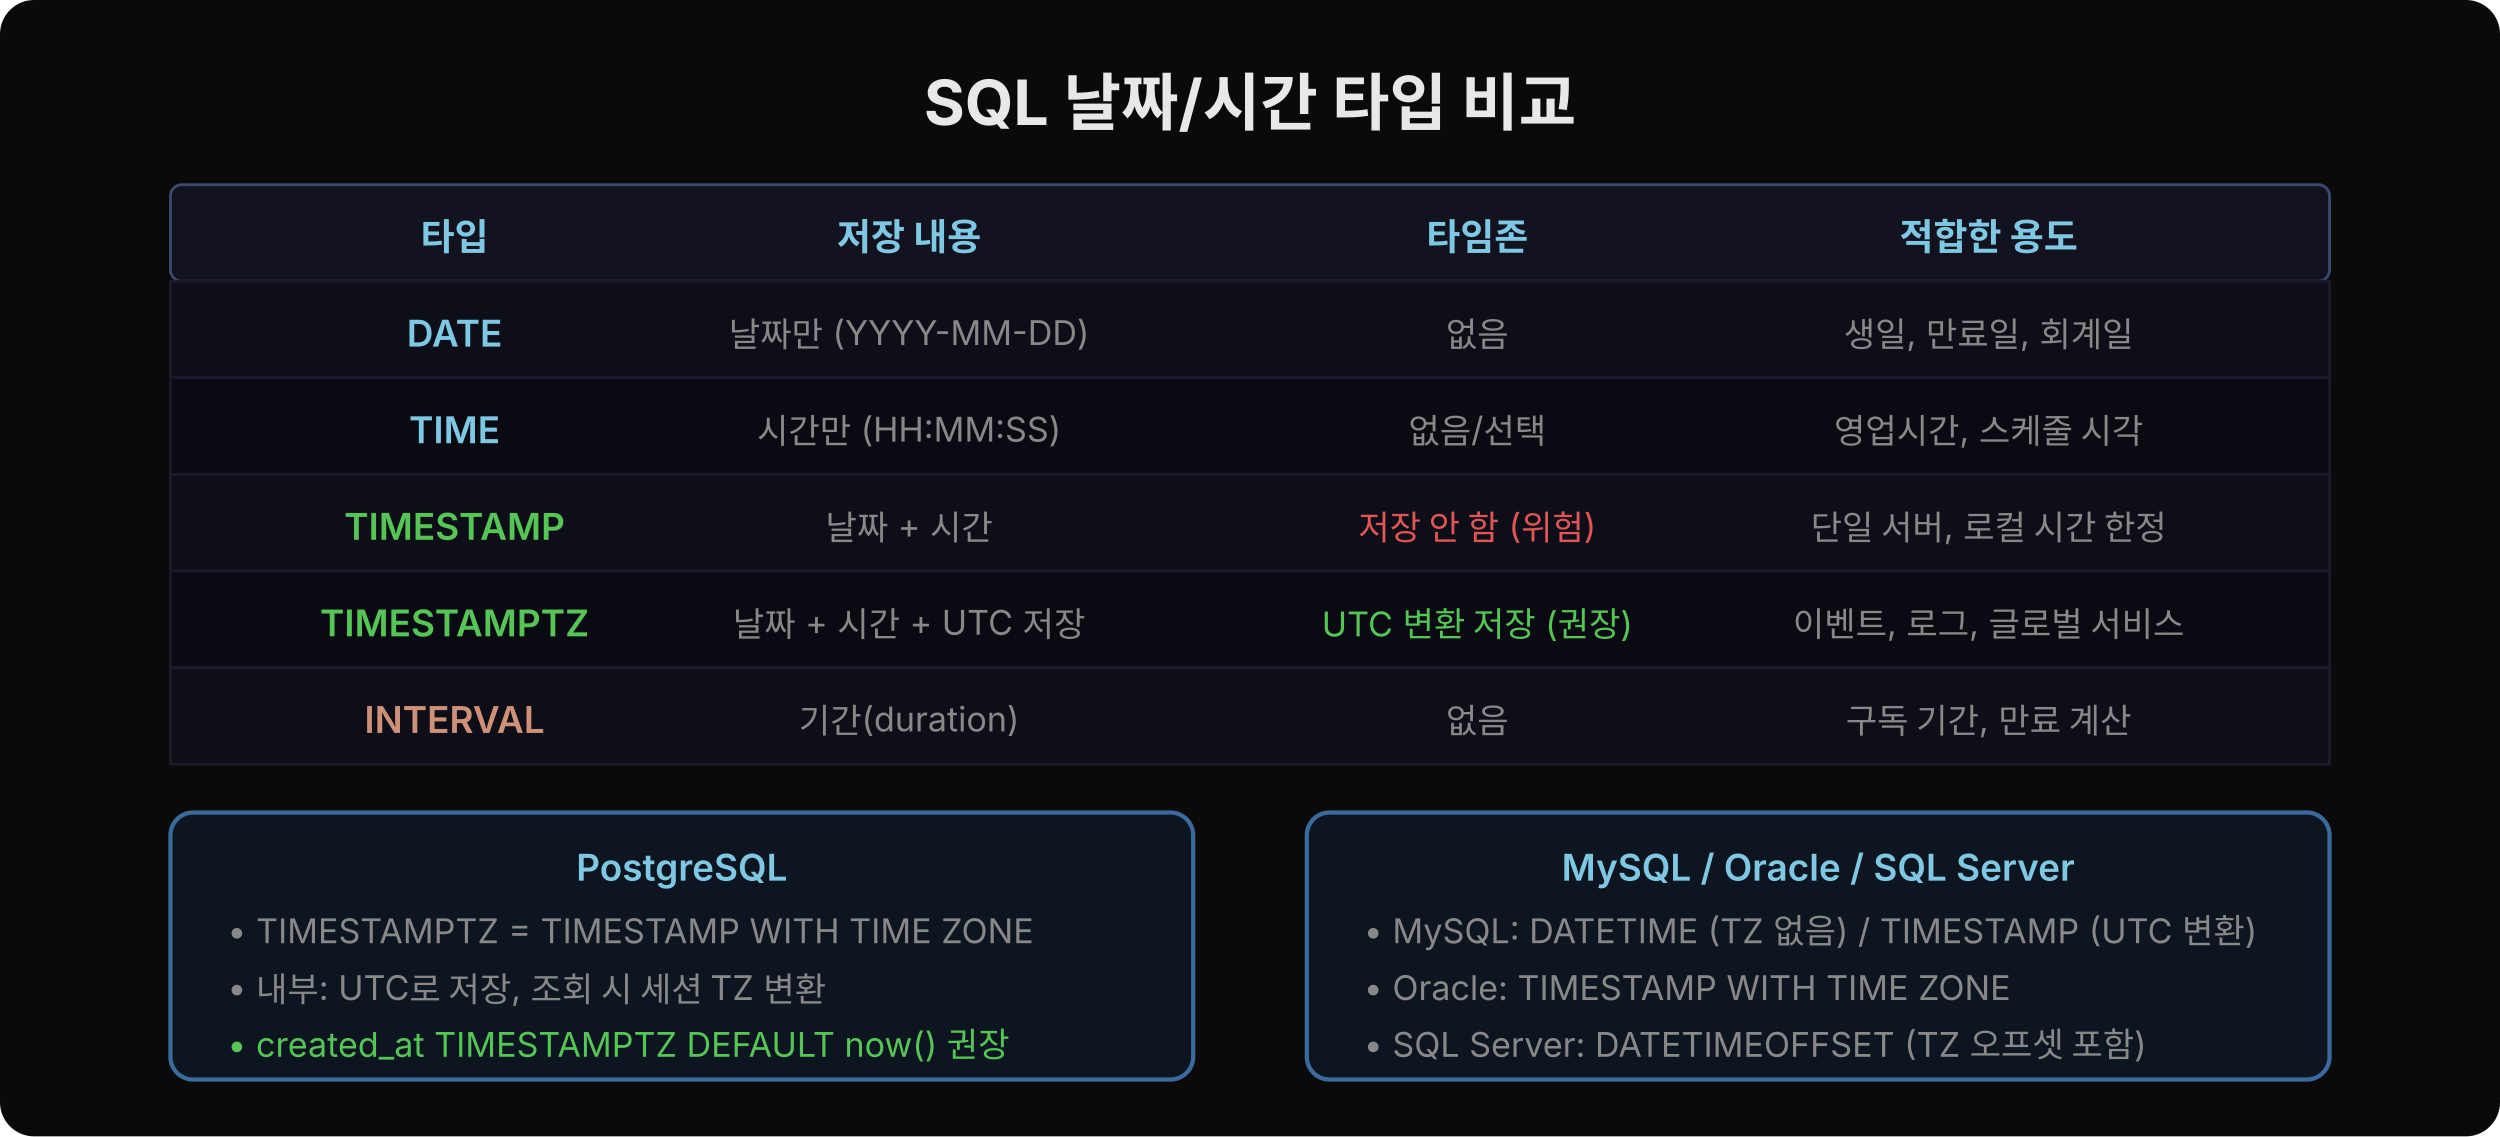
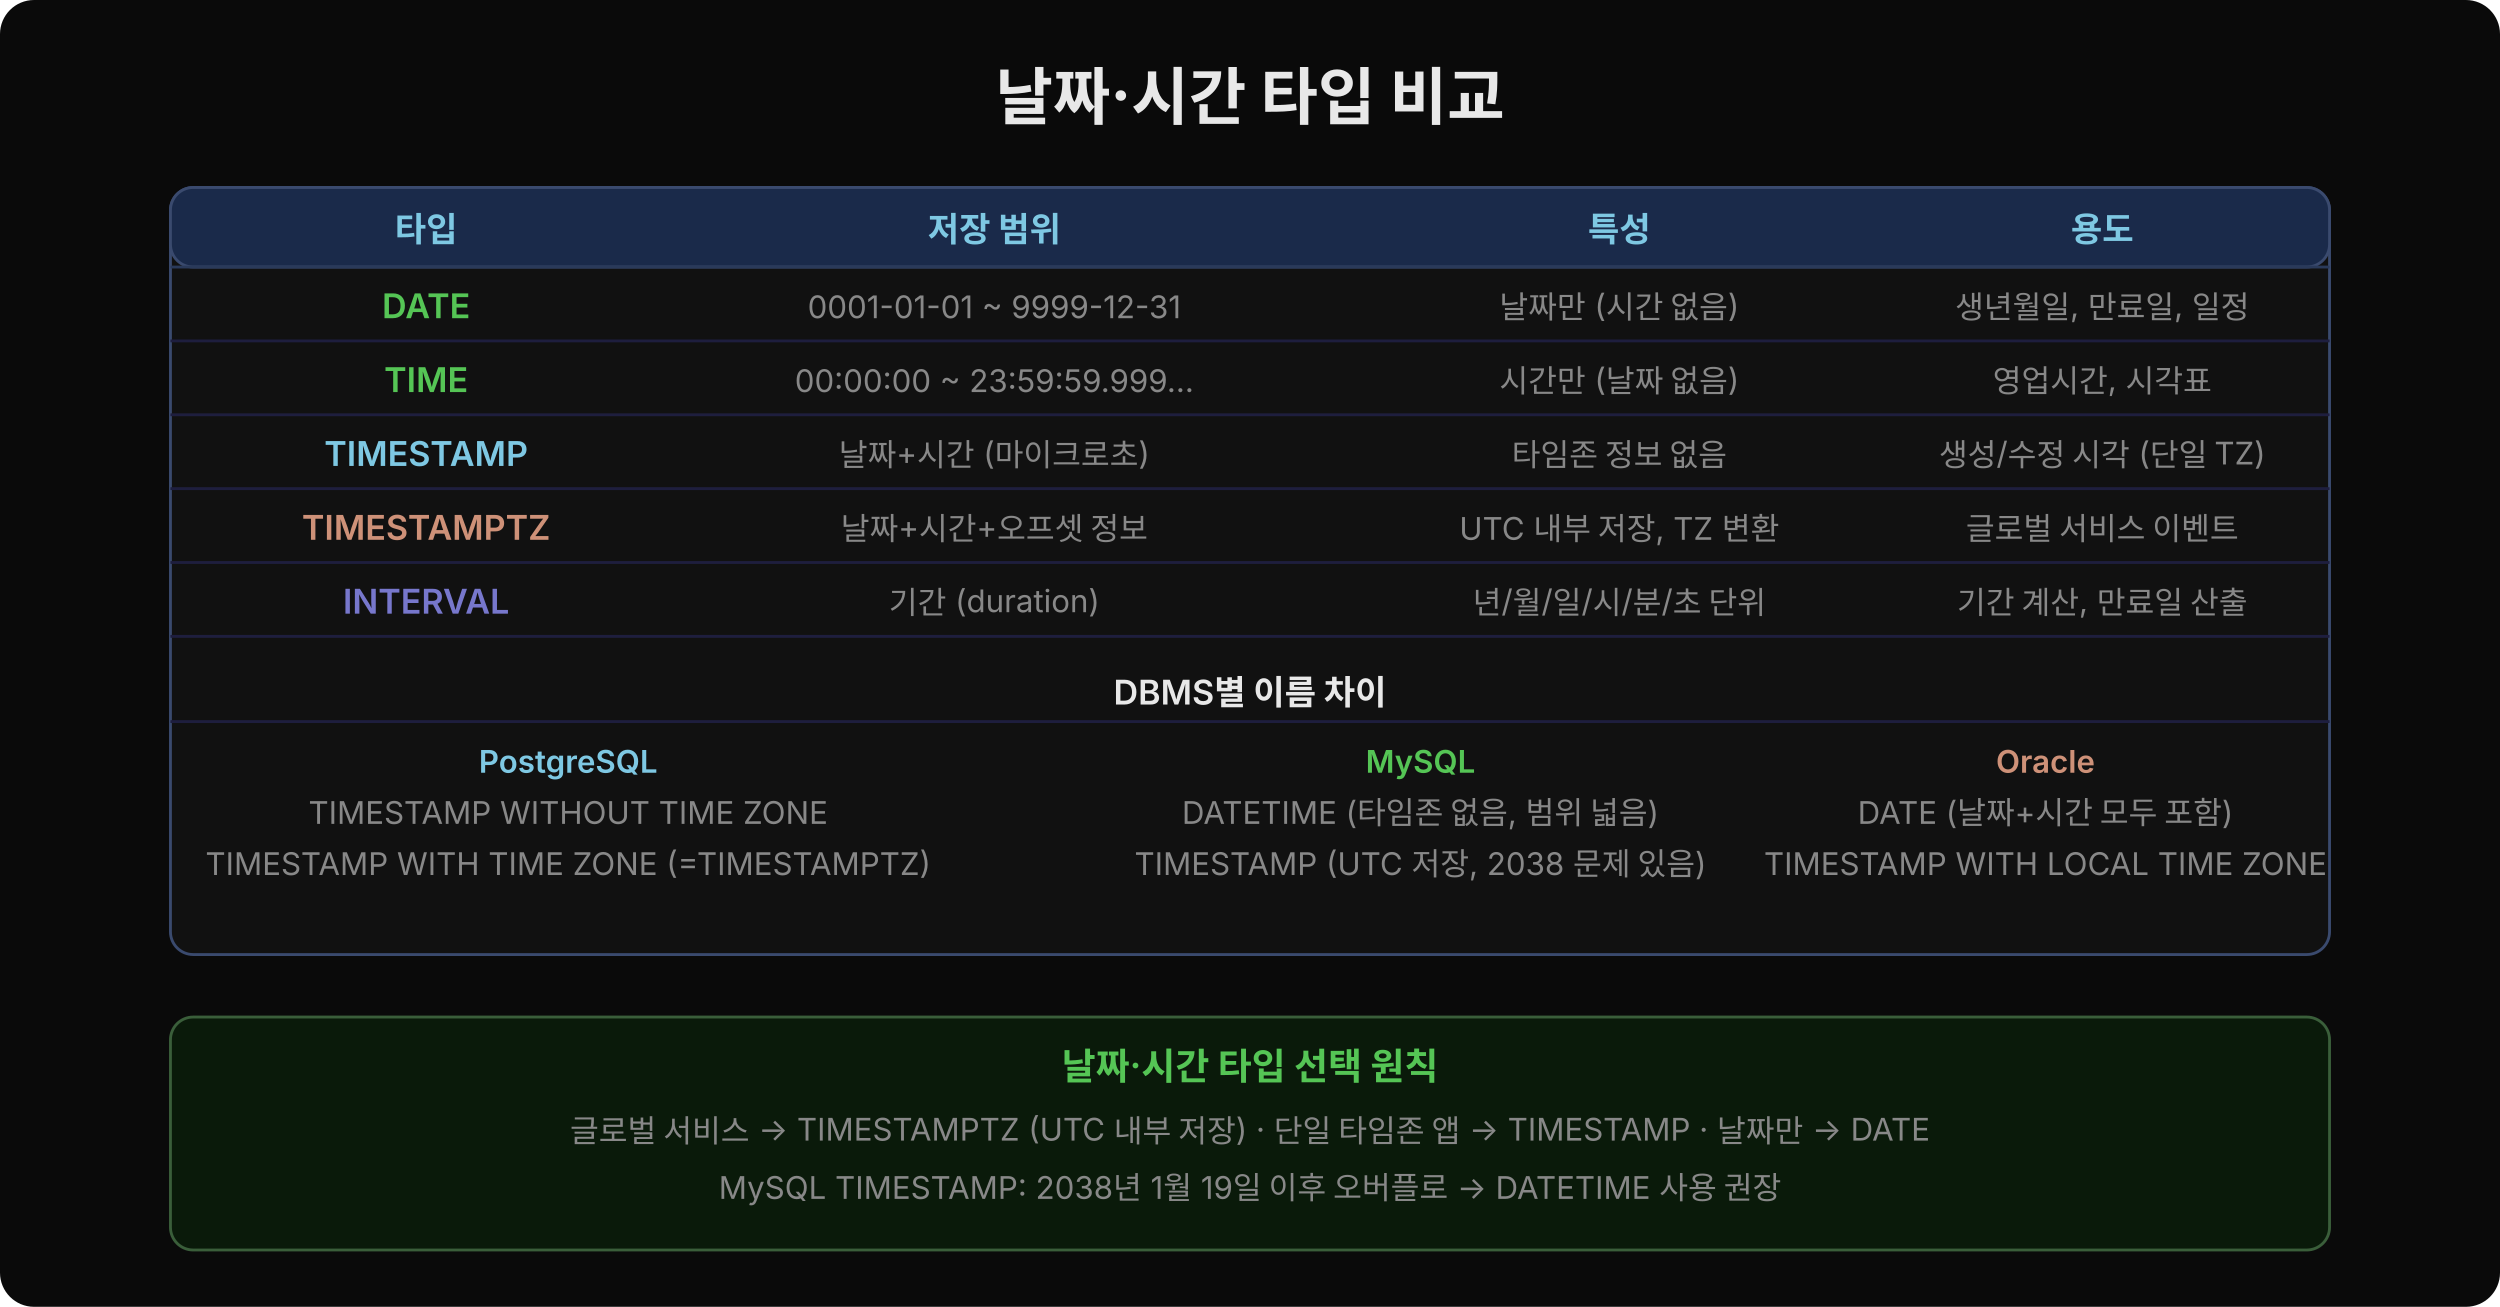
- <svg xmlns="http://www.w3.org/2000/svg" width="880" height="400" viewBox="0 0 880 400">
-   <rect width="880" height="400" fill="#0a0a0a" rx="12" />
-   <text x="440" y="44" font-family="'Wanted Sans Variable','Wanted Sans',-apple-system,sans-serif" font-size="22" font-weight="700" fill="#e8e8e8" text-anchor="middle">SQL 날짜/시간 타입 비교</text>
-   <rect x="60" y="65" width="760" height="34" rx="4" fill="#131320" stroke="#3a4a6e" stroke-width="1" />
-   <text x="160" y="88" font-family="'Wanted Sans Variable','Wanted Sans',-apple-system,sans-serif" font-size="13" font-weight="600" fill="#7ec8e3" text-anchor="middle">타입</text>
-   <text x="320" y="88" font-family="'Wanted Sans Variable','Wanted Sans',-apple-system,sans-serif" font-size="13" font-weight="600" fill="#7ec8e3" text-anchor="middle">저장 내용</text>
-   <text x="520" y="88" font-family="'Wanted Sans Variable','Wanted Sans',-apple-system,sans-serif" font-size="13" font-weight="600" fill="#7ec8e3" text-anchor="middle">타임존</text>
-   <text x="700" y="88" font-family="'Wanted Sans Variable','Wanted Sans',-apple-system,sans-serif" font-size="13" font-weight="600" fill="#7ec8e3" text-anchor="middle">적합한 용도</text>
-   <rect x="60" y="99" width="760" height="34" rx="0" fill="#0e0e18" stroke="#1a1a2a" stroke-width="1" />
-   <text x="160" y="122" font-family="'Wanted Sans Variable','Wanted Sans',-apple-system,sans-serif" font-size="13" fill="#7ec8e3" font-weight="600" text-anchor="middle">DATE</text>
-   <text x="320" y="122" font-family="'Wanted Sans Variable','Wanted Sans',-apple-system,sans-serif" font-size="12" fill="#888" text-anchor="middle">날짜만 (YYYY-MM-DD)</text>
-   <text x="520" y="122" font-family="'Wanted Sans Variable','Wanted Sans',-apple-system,sans-serif" font-size="12" fill="#888" text-anchor="middle">없음</text>
-   <text x="700" y="122" font-family="'Wanted Sans Variable','Wanted Sans',-apple-system,sans-serif" font-size="12" fill="#888" text-anchor="middle">생일, 만료일, 회계일</text>
-   <rect x="60" y="133" width="760" height="34" rx="0" fill="#0a0a12" stroke="#1a1a2a" stroke-width="1" />
-   <text x="160" y="156" font-family="'Wanted Sans Variable','Wanted Sans',-apple-system,sans-serif" font-size="13" fill="#7ec8e3" font-weight="600" text-anchor="middle">TIME</text>
-   <text x="320" y="156" font-family="'Wanted Sans Variable','Wanted Sans',-apple-system,sans-serif" font-size="12" fill="#888" text-anchor="middle">시간만 (HH:MM:SS)</text>
-   <text x="520" y="156" font-family="'Wanted Sans Variable','Wanted Sans',-apple-system,sans-serif" font-size="12" fill="#888" text-anchor="middle">없음/선택</text>
-   <text x="700" y="156" font-family="'Wanted Sans Variable','Wanted Sans',-apple-system,sans-serif" font-size="12" fill="#888" text-anchor="middle">영업시간, 스케줄 시각</text>
-   <rect x="60" y="167" width="760" height="34" rx="0" fill="#0e0e18" stroke="#1a1a2a" stroke-width="1" />
-   <text x="160" y="190" font-family="'Wanted Sans Variable','Wanted Sans',-apple-system,sans-serif" font-size="13" fill="#55c555" font-weight="600" text-anchor="middle">TIMESTAMP</text>
-   <text x="320" y="190" font-family="'Wanted Sans Variable','Wanted Sans',-apple-system,sans-serif" font-size="12" fill="#888" text-anchor="middle">날짜 + 시간</text>
-   <text x="520" y="190" font-family="'Wanted Sans Variable','Wanted Sans',-apple-system,sans-serif" font-size="12" fill="#e05555" text-anchor="middle">저장 안 함 (위험)</text>
-   <text x="700" y="190" font-family="'Wanted Sans Variable','Wanted Sans',-apple-system,sans-serif" font-size="12" fill="#888" text-anchor="middle">단일 서버, 로컬 시간 한정</text>
-   <rect x="60" y="201" width="760" height="34" rx="0" fill="#0a0a12" stroke="#1a1a2a" stroke-width="1" />
-   <text x="160" y="224" font-family="'Wanted Sans Variable','Wanted Sans',-apple-system,sans-serif" font-size="13" fill="#55c555" font-weight="600" text-anchor="middle">TIMESTAMPTZ</text>
-   <text x="320" y="224" font-family="'Wanted Sans Variable','Wanted Sans',-apple-system,sans-serif" font-size="12" fill="#888" text-anchor="middle">날짜 + 시간 + UTC 저장</text>
-   <text x="520" y="224" font-family="'Wanted Sans Variable','Wanted Sans',-apple-system,sans-serif" font-size="12" fill="#55c555" text-anchor="middle">UTC 변환 저장 (권장)</text>
-   <text x="700" y="224" font-family="'Wanted Sans Variable','Wanted Sans',-apple-system,sans-serif" font-size="12" fill="#888" text-anchor="middle">이벤트, 로그, 글로벌 서비스</text>
-   <rect x="60" y="235" width="760" height="34" rx="0" fill="#0e0e18" stroke="#1a1a2a" stroke-width="1" />
-   <text x="160" y="258" font-family="'Wanted Sans Variable','Wanted Sans',-apple-system,sans-serif" font-size="13" fill="#ce9178" font-weight="600" text-anchor="middle">INTERVAL</text>
-   <text x="320" y="258" font-family="'Wanted Sans Variable','Wanted Sans',-apple-system,sans-serif" font-size="12" fill="#888" text-anchor="middle">기간(duration)</text>
-   <text x="520" y="258" font-family="'Wanted Sans Variable','Wanted Sans',-apple-system,sans-serif" font-size="12" fill="#888" text-anchor="middle">없음</text>
-   <text x="700" y="258" font-family="'Wanted Sans Variable','Wanted Sans',-apple-system,sans-serif" font-size="12" fill="#888" text-anchor="middle">구독 기간, 만료 계산</text>
-   <rect x="60" y="286" width="360" height="94" rx="8" fill="#0d1520" stroke="#3a6a9e" stroke-width="1.5" />
-   <text x="240" y="310" font-family="'Wanted Sans Variable','Wanted Sans',-apple-system,sans-serif" font-size="13" font-weight="600" fill="#7ec8e3" text-anchor="middle">PostgreSQL</text>
-   <text x="80" y="332" font-family="'Wanted Sans Variable','Wanted Sans',-apple-system,sans-serif" font-size="12" fill="#888">• TIMESTAMPTZ = TIMESTAMP WITH TIME ZONE</text>
-   <text x="80" y="352" font-family="'Wanted Sans Variable','Wanted Sans',-apple-system,sans-serif" font-size="12" fill="#888">• 내부: UTC로 저장, 조회 시 세션 TZ 변환</text>
-   <text x="80" y="372" font-family="'Wanted Sans Variable','Wanted Sans',-apple-system,sans-serif" font-size="12" fill="#55c555">• created_at TIMESTAMPTZ DEFAULT now() 권장</text>
-   <rect x="460" y="286" width="360" height="94" rx="8" fill="#0d1520" stroke="#3a6a9e" stroke-width="1.5" />
-   <text x="640" y="310" font-family="'Wanted Sans Variable','Wanted Sans',-apple-system,sans-serif" font-size="13" font-weight="600" fill="#7ec8e3" text-anchor="middle">MySQL / Oracle / SQL Server</text>
-   <text x="480" y="332" font-family="'Wanted Sans Variable','Wanted Sans',-apple-system,sans-serif" font-size="12" fill="#888">• MySQL: DATETIME (TZ 없음) / TIMESTAMP (UTC 변환)</text>
-   <text x="480" y="352" font-family="'Wanted Sans Variable','Wanted Sans',-apple-system,sans-serif" font-size="12" fill="#888">• Oracle: TIMESTAMP WITH TIME ZONE</text>
-   <text x="480" y="372" font-family="'Wanted Sans Variable','Wanted Sans',-apple-system,sans-serif" font-size="12" fill="#888">• SQL Server: DATETIMEOFFSET (TZ 오프셋 포함)</text>
+ <svg xmlns="http://www.w3.org/2000/svg" width="880" height="460" viewBox="0 0 880 460">
+   <rect width="880" height="460" fill="#0a0a0a" rx="12" />
+   <text x="440" y="42" text-anchor="middle" font-family="'Wanted Sans Variable','Wanted Sans',-apple-system,sans-serif" font-size="22" font-weight="700" fill="#e8e8e8">날짜·시간 타입 비교</text>
+   <rect x="60" y="66" width="760" height="270" rx="8" fill="#111" stroke="#3a4a6e" stroke-width="1" />
+   <rect x="60" y="66" width="760" height="28" rx="8" fill="#1a2a4a" stroke="#3a4a6e" stroke-width="1" />
+   <text x="150" y="85" text-anchor="middle" font-family="'Wanted Sans Variable','Wanted Sans',-apple-system,sans-serif" font-size="12" font-weight="600" fill="#7ec8e3">타입</text>
+   <text x="350" y="85" text-anchor="middle" font-family="'Wanted Sans Variable','Wanted Sans',-apple-system,sans-serif" font-size="12" font-weight="600" fill="#7ec8e3">저장 범위</text>
+   <text x="570" y="85" text-anchor="middle" font-family="'Wanted Sans Variable','Wanted Sans',-apple-system,sans-serif" font-size="12" font-weight="600" fill="#7ec8e3">특성</text>
+   <text x="740" y="85" text-anchor="middle" font-family="'Wanted Sans Variable','Wanted Sans',-apple-system,sans-serif" font-size="12" font-weight="600" fill="#7ec8e3">용도</text>
+   <line x1="60" y1="94" x2="820" y2="94" stroke="#2a3a5a" stroke-width="1" />
+   <text x="150" y="112" text-anchor="middle" font-family="'Wanted Sans Variable','Wanted Sans',-apple-system,sans-serif" font-size="12" font-weight="600" fill="#55c555">DATE</text>
+   <text x="350" y="112" text-anchor="middle" font-family="'Wanted Sans Variable','Wanted Sans',-apple-system,sans-serif" font-size="11" fill="#888">0001-01-01 ~ 9999-12-31</text>
+   <text x="570" y="112" text-anchor="middle" font-family="'Wanted Sans Variable','Wanted Sans',-apple-system,sans-serif" font-size="11" fill="#888">날짜만 (시간 없음)</text>
+   <text x="740" y="112" text-anchor="middle" font-family="'Wanted Sans Variable','Wanted Sans',-apple-system,sans-serif" font-size="11" fill="#888">생년월일, 만료일, 일정</text>
+   <line x1="60" y1="120" x2="820" y2="120" stroke="#1e1e3e" stroke-width="1" />
+   <text x="150" y="138" text-anchor="middle" font-family="'Wanted Sans Variable','Wanted Sans',-apple-system,sans-serif" font-size="12" font-weight="600" fill="#55c555">TIME</text>
+   <text x="350" y="138" text-anchor="middle" font-family="'Wanted Sans Variable','Wanted Sans',-apple-system,sans-serif" font-size="11" fill="#888">00:00:00 ~ 23:59:59.999...</text>
+   <text x="570" y="138" text-anchor="middle" font-family="'Wanted Sans Variable','Wanted Sans',-apple-system,sans-serif" font-size="11" fill="#888">시간만 (날짜 없음)</text>
+   <text x="740" y="138" text-anchor="middle" font-family="'Wanted Sans Variable','Wanted Sans',-apple-system,sans-serif" font-size="11" fill="#888">영업시간, 시각표</text>
+   <line x1="60" y1="146" x2="820" y2="146" stroke="#1e1e3e" stroke-width="1" />
+   <text x="150" y="164" text-anchor="middle" font-family="'Wanted Sans Variable','Wanted Sans',-apple-system,sans-serif" font-size="12" font-weight="600" fill="#7ec8e3">TIMESTAMP</text>
+   <text x="350" y="164" text-anchor="middle" font-family="'Wanted Sans Variable','Wanted Sans',-apple-system,sans-serif" font-size="11" fill="#888">날짜+시간 (마이크로초)</text>
+   <text x="570" y="164" text-anchor="middle" font-family="'Wanted Sans Variable','Wanted Sans',-apple-system,sans-serif" font-size="11" fill="#888">타임존 정보 없음</text>
+   <text x="740" y="164" text-anchor="middle" font-family="'Wanted Sans Variable','Wanted Sans',-apple-system,sans-serif" font-size="11" fill="#888">생성/수정 시각 (단일 TZ)</text>
+   <line x1="60" y1="172" x2="820" y2="172" stroke="#1e1e3e" stroke-width="1" />
+   <text x="150" y="190" text-anchor="middle" font-family="'Wanted Sans Variable','Wanted Sans',-apple-system,sans-serif" font-size="12" font-weight="600" fill="#ce9178">TIMESTAMPTZ</text>
+   <text x="350" y="190" text-anchor="middle" font-family="'Wanted Sans Variable','Wanted Sans',-apple-system,sans-serif" font-size="11" fill="#888">날짜+시간+오프셋 정보</text>
+   <text x="570" y="190" text-anchor="middle" font-family="'Wanted Sans Variable','Wanted Sans',-apple-system,sans-serif" font-size="11" fill="#888">UTC 내부 저장, TZ 변환</text>
+   <text x="740" y="190" text-anchor="middle" font-family="'Wanted Sans Variable','Wanted Sans',-apple-system,sans-serif" font-size="11" fill="#888">글로벌 서비스 이벤트</text>
+   <line x1="60" y1="198" x2="820" y2="198" stroke="#1e1e3e" stroke-width="1" />
+   <text x="150" y="216" text-anchor="middle" font-family="'Wanted Sans Variable','Wanted Sans',-apple-system,sans-serif" font-size="12" font-weight="600" fill="#7777cc">INTERVAL</text>
+   <text x="350" y="216" text-anchor="middle" font-family="'Wanted Sans Variable','Wanted Sans',-apple-system,sans-serif" font-size="11" fill="#888">기간 (duration)</text>
+   <text x="570" y="216" text-anchor="middle" font-family="'Wanted Sans Variable','Wanted Sans',-apple-system,sans-serif" font-size="11" fill="#888">년/월/일/시/분/초 단위</text>
+   <text x="740" y="216" text-anchor="middle" font-family="'Wanted Sans Variable','Wanted Sans',-apple-system,sans-serif" font-size="11" fill="#888">기간 계산, 만료일 산출</text>
+   <line x1="60" y1="224" x2="820" y2="224" stroke="#1e1e3e" stroke-width="1" />
+   <text x="440" y="248" text-anchor="middle" font-family="'Wanted Sans Variable','Wanted Sans',-apple-system,sans-serif" font-size="12" font-weight="600" fill="#e8e8e8">DBMS별 이름 차이</text>
+   <line x1="60" y1="254" x2="820" y2="254" stroke="#1e1e3e" stroke-width="1" />
+   <text x="200" y="272" text-anchor="middle" font-family="'Wanted Sans Variable','Wanted Sans',-apple-system,sans-serif" font-size="11" fill="#7ec8e3" font-weight="600">PostgreSQL</text>
+   <text x="200" y="290" text-anchor="middle" font-family="'Wanted Sans Variable','Wanted Sans',-apple-system,sans-serif" font-size="11" fill="#888">TIMESTAMP WITHOUT TIME ZONE</text>
+   <text x="200" y="308" text-anchor="middle" font-family="'Wanted Sans Variable','Wanted Sans',-apple-system,sans-serif" font-size="11" fill="#888">TIMESTAMP WITH TIME ZONE (=TIMESTAMPTZ)</text>
+   <text x="500" y="272" text-anchor="middle" font-family="'Wanted Sans Variable','Wanted Sans',-apple-system,sans-serif" font-size="11" fill="#55c555" font-weight="600">MySQL</text>
+   <text x="500" y="290" text-anchor="middle" font-family="'Wanted Sans Variable','Wanted Sans',-apple-system,sans-serif" font-size="11" fill="#888">DATETIME (타임존 없음, 범위 넓음)</text>
+   <text x="500" y="308" text-anchor="middle" font-family="'Wanted Sans Variable','Wanted Sans',-apple-system,sans-serif" font-size="11" fill="#888">TIMESTAMP (UTC 저장, 2038 문제 있음)</text>
+   <text x="720" y="272" text-anchor="middle" font-family="'Wanted Sans Variable','Wanted Sans',-apple-system,sans-serif" font-size="11" fill="#ce9178" font-weight="600">Oracle</text>
+   <text x="720" y="290" text-anchor="middle" font-family="'Wanted Sans Variable','Wanted Sans',-apple-system,sans-serif" font-size="11" fill="#888">DATE (날짜+시간 모두 포함)</text>
+   <text x="720" y="308" text-anchor="middle" font-family="'Wanted Sans Variable','Wanted Sans',-apple-system,sans-serif" font-size="11" fill="#888">TIMESTAMP WITH LOCAL TIME ZONE</text>
+   <rect x="60" y="358" width="760" height="82" rx="8" fill="#0a1a0a" stroke="#3a5e3a" stroke-width="1" />
+   <text x="440" y="380" text-anchor="middle" font-family="'Wanted Sans Variable','Wanted Sans',-apple-system,sans-serif" font-size="13" font-weight="600" fill="#55c555">날짜·시간 타입 선택 원칙</text>
+   <text x="440" y="402" text-anchor="middle" font-family="'Wanted Sans Variable','Wanted Sans',-apple-system,sans-serif" font-size="11" fill="#888">글로벌 서비스 → TIMESTAMPTZ (UTC 내부 저장) · 단일 타임존 앱 → TIMESTAMP · 날짜만 → DATE</text>
+   <text x="440" y="422" text-anchor="middle" font-family="'Wanted Sans Variable','Wanted Sans',-apple-system,sans-serif" font-size="11" fill="#888">MySQL TIMESTAMP: 2038년 1월 19일 이후 오버플로 → DATETIME 사용 권장</text>
</svg>
